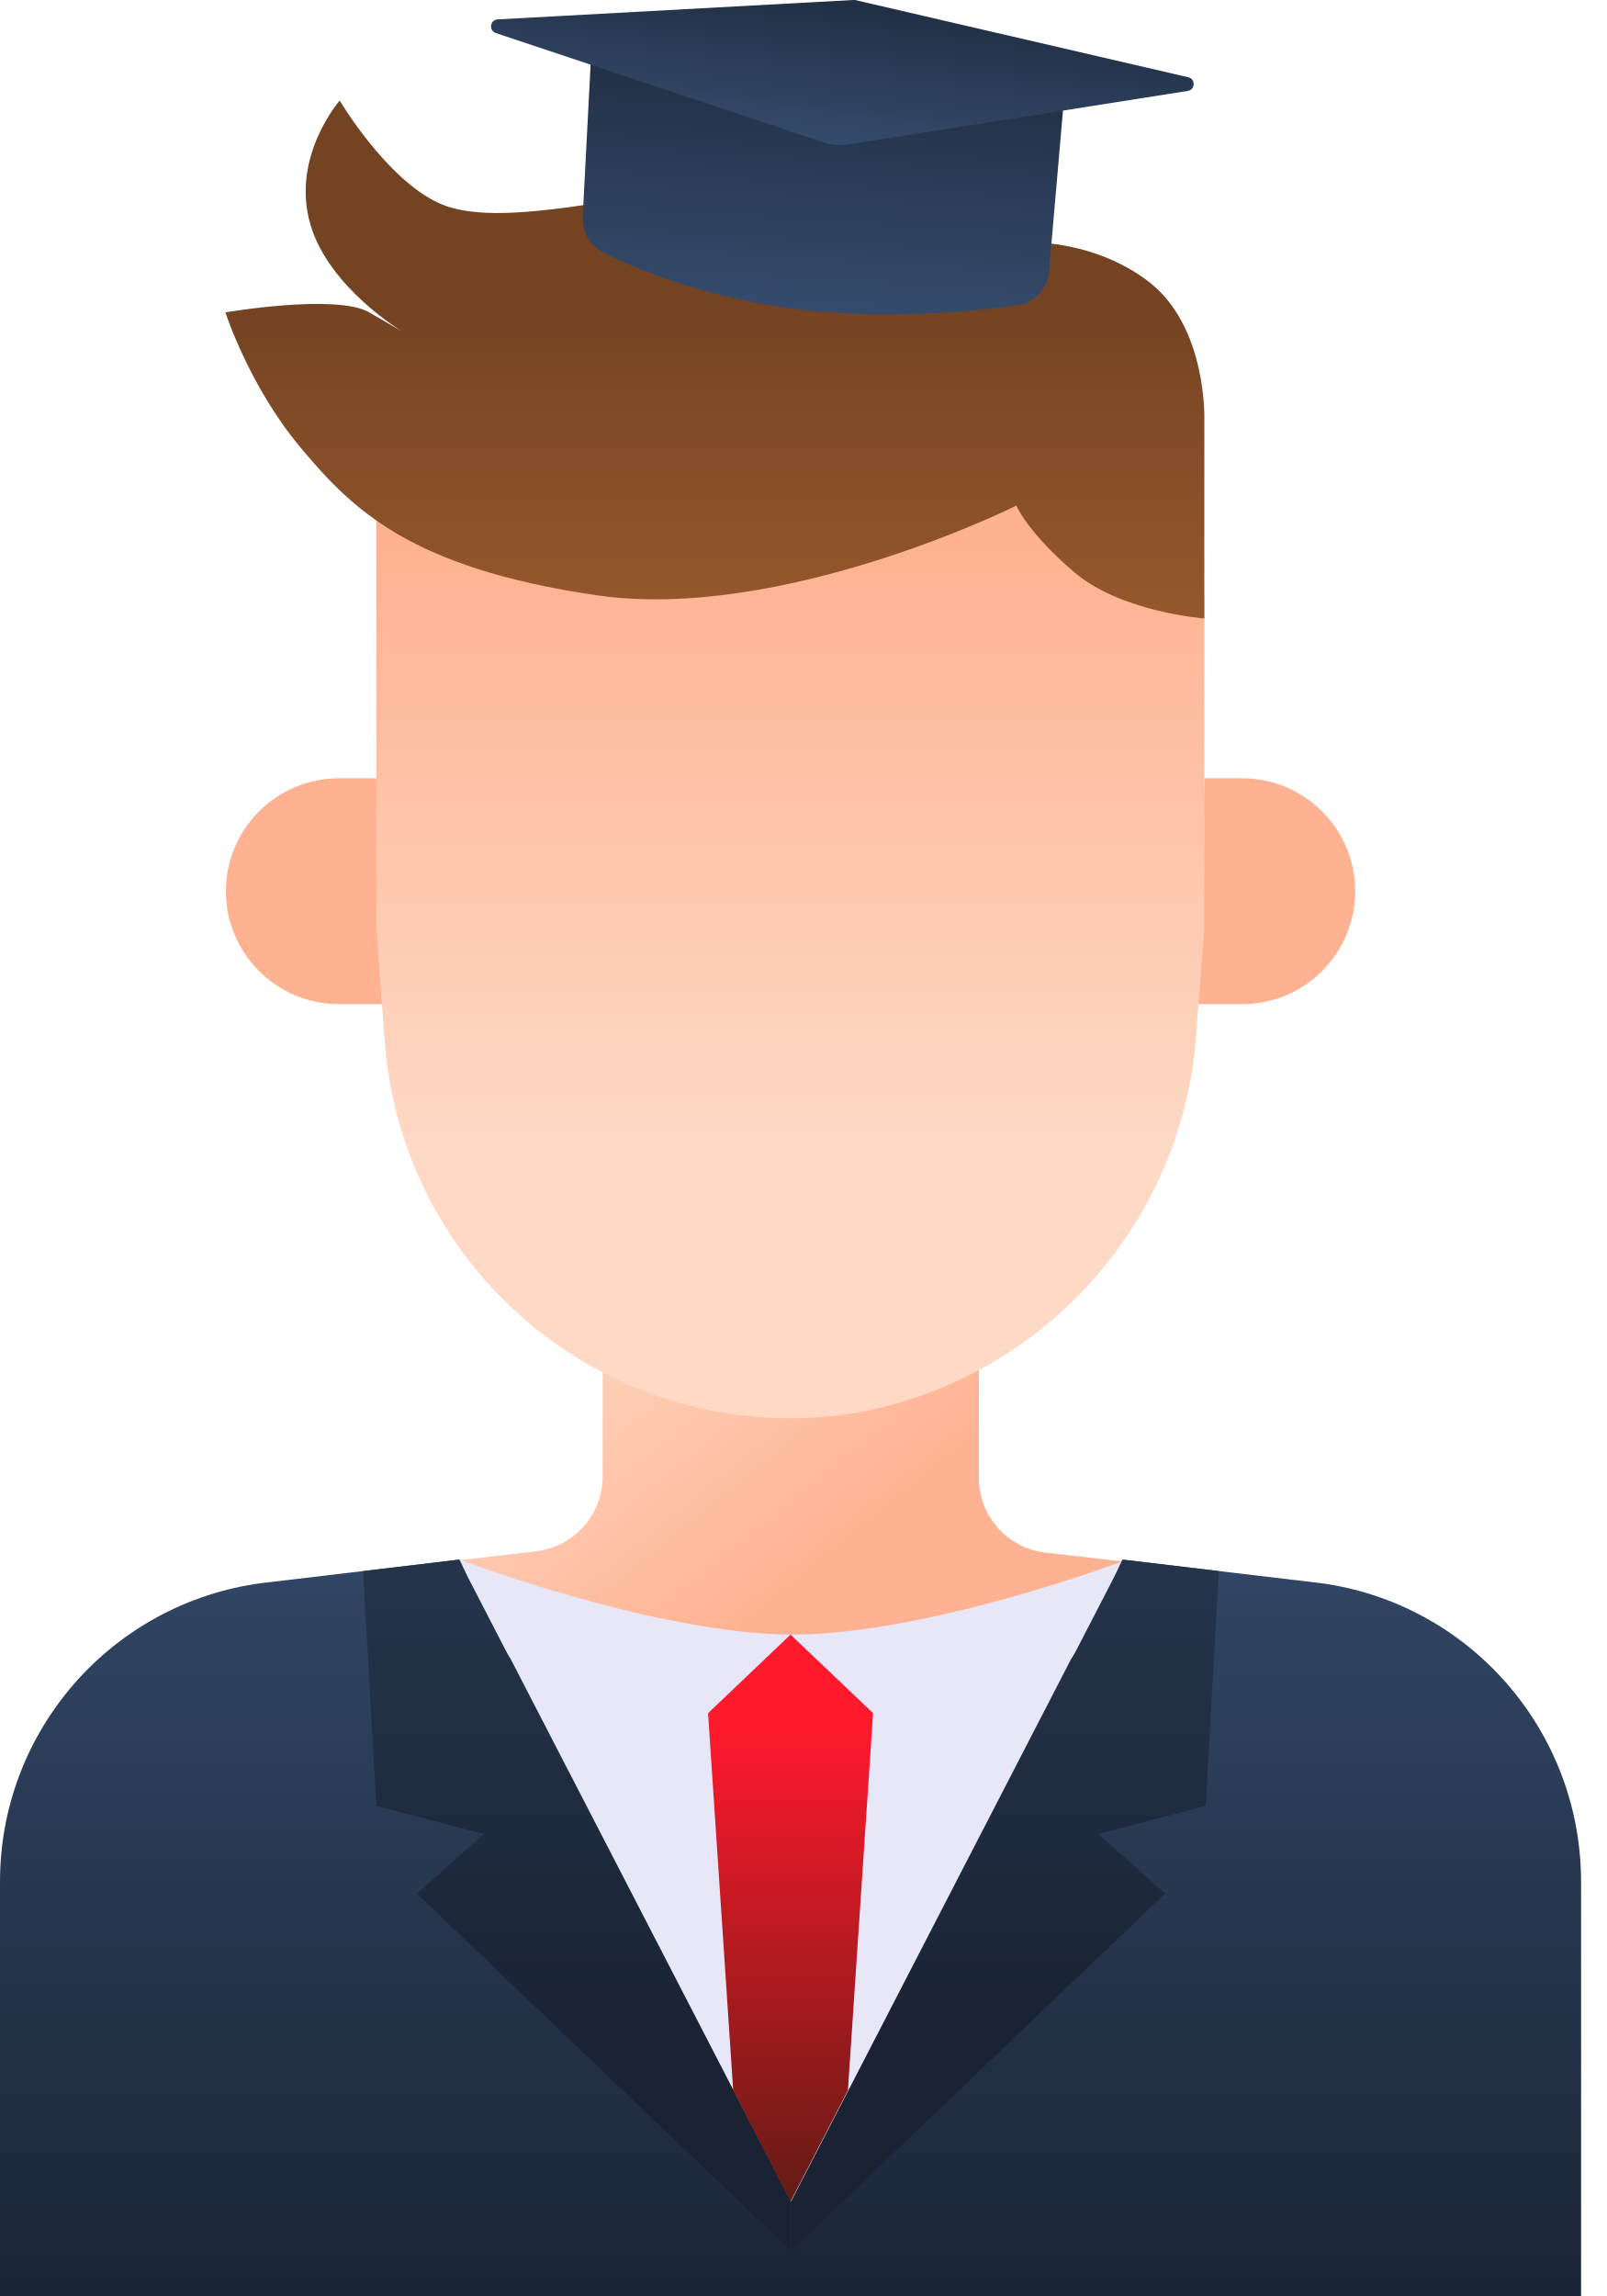
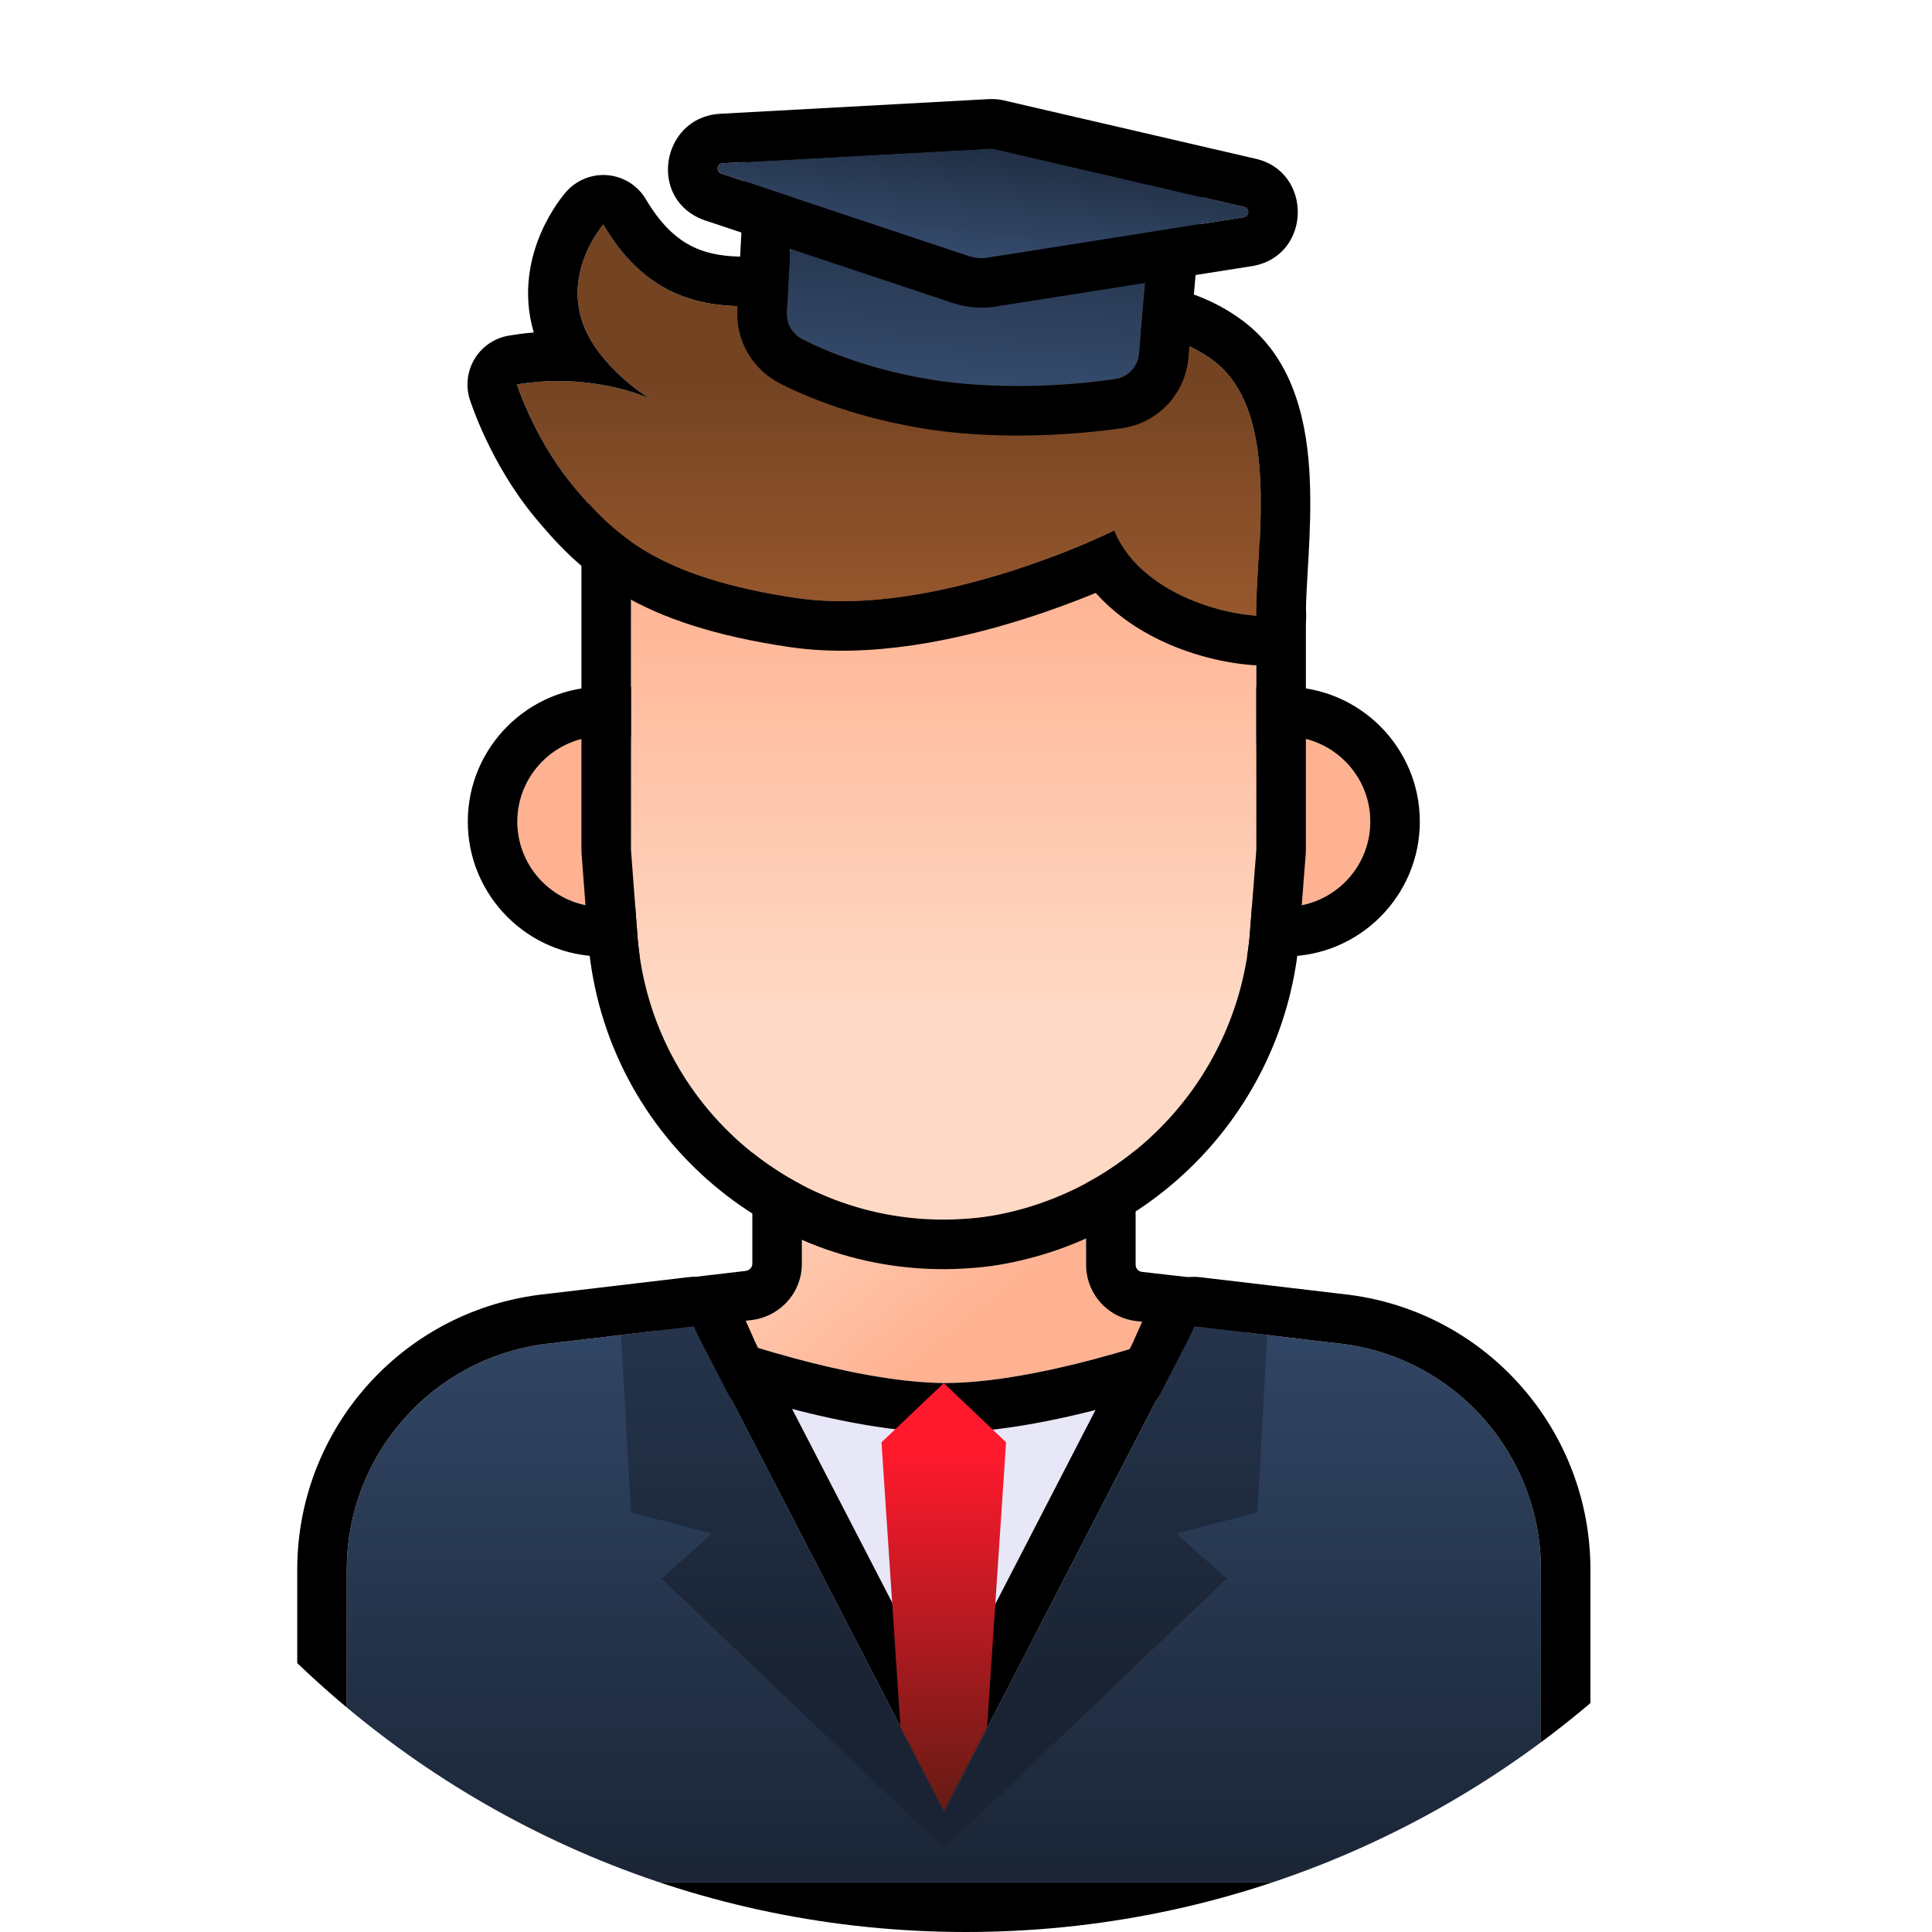
- <svg xmlns="http://www.w3.org/2000/svg" width="28" height="40" viewBox="0 0 28 40" fill="none">
-   <path d="M19.393 38.801H7.264L7.902 27.187L19.769 27.195L19.393 38.801Z" fill="#E7E7F7" />
-   <path d="M13.789 28.478C16.172 28.478 19.554 27.202 19.554 27.202L18.209 27.048C17.548 26.971 17.048 26.403 17.056 25.734V22.291H10.5V25.711C10.507 26.38 10.008 26.941 9.347 27.025L8.032 27.179C8.025 27.179 11.414 28.463 13.789 28.478Z" fill="url(#paint0_linear)" />
-   <path d="M22.998 27.579L19.554 27.171L19.262 27.825C19.101 28.209 18.893 28.57 18.663 28.901L13.782 38.355L8.893 28.893C8.663 28.563 8.463 28.209 8.301 27.825L8.009 27.171L4.566 27.579C1.945 27.925 0 30.154 0 32.782V36.718V40H27.548V32.782C27.548 30.154 25.603 27.925 22.998 27.579Z" fill="url(#paint1_linear)" />
-   <path d="M20.8 17.494H21.645C22.729 17.494 23.613 16.61 23.613 15.526C23.613 14.443 22.729 13.559 21.645 13.559H20.992" fill="#FFB291" />
-   <path d="M6.657 17.494H5.903C4.819 17.494 3.936 16.61 3.936 15.526C3.936 14.443 4.819 13.559 5.903 13.559H6.557" fill="#FFB291" />
-   <path d="M6.557 8.77V16.18L6.71 18.224C7.049 22.129 10.477 25.019 14.381 24.681C14.597 24.666 14.804 24.635 15.012 24.596C18.24 23.974 20.646 21.238 20.846 17.955L20.984 16.18V10.361L17.702 8.509L6.557 8.77Z" fill="url(#paint2_linear)" />
-   <path d="M20.991 10.776C20.991 10.776 19.531 10.669 18.709 9.962C17.886 9.254 17.709 8.809 17.709 8.809C17.709 8.809 13.628 10.845 10.384 10.369C7.141 9.892 6.134 8.87 5.234 7.794C4.335 6.718 3.928 5.442 3.928 5.442C3.928 5.442 5.865 5.111 6.434 5.442C7.002 5.772 7.002 5.772 7.002 5.772C7.002 5.772 5.734 5.011 5.411 3.92C5.058 2.736 5.919 1.752 5.919 1.752C5.919 1.752 6.718 3.105 7.64 3.536C8.563 3.966 10.438 3.505 12.46 3.205C14.481 2.905 16.257 2.859 16.995 3.367C17.733 3.874 17.709 4.22 17.709 4.22C17.709 4.22 18.962 4.112 20 4.896C21.038 5.68 20.984 7.31 20.984 7.31V10.776H20.991Z" fill="url(#paint3_linear)" />
-   <path d="M10.153 3.774L10.33 0.369L18.608 0.923L18.278 4.727C18.255 5.035 18.017 5.281 17.717 5.319C16.91 5.434 15.28 5.588 13.666 5.358C12.114 5.127 11.037 4.666 10.507 4.397C10.277 4.274 10.138 4.036 10.153 3.774Z" fill="url(#paint4_linear)" />
-   <path d="M8.64 0.576L14.335 2.475C14.497 2.529 14.674 2.544 14.843 2.506L20.7 1.583C20.83 1.56 20.83 1.368 20.7 1.345L14.896 0C14.889 0 14.873 0 14.866 0L8.67 0.338C8.54 0.346 8.509 0.53 8.64 0.576Z" fill="url(#paint5_linear)" />
-   <path d="M15.212 29.846L13.774 28.478L12.337 29.846L12.775 36.418L13.774 38.355L14.774 36.418L15.212 29.846Z" fill="url(#paint6_linear)" />
-   <path d="M6.326 27.371L6.557 31.46L8.425 31.952L7.264 32.99L13.774 39.208V38.355L7.994 27.171L6.326 27.371Z" fill="url(#paint7_linear)" />
-   <path d="M21.237 27.371L21.007 31.46L19.139 31.952L20.299 32.99L13.789 39.208V38.355L19.569 27.171L21.237 27.371Z" fill="url(#paint8_linear)" />
+ <svg xmlns="http://www.w3.org/2000/svg" width="39" height="39" viewBox="0 0 39 39" fill="none">
+   <mask id="mask0" mask-type="alpha" maskUnits="userSpaceOnUse" x="0" y="0" width="39" height="39">
+     <circle cx="19.5" cy="19.5" r="19.5" fill="#C4C4C4" />
+   </mask>
+   <g mask="url(#mask0)">
+     <path d="M23.968 36.951H13.355L13.914 26.789L24.298 26.795L23.968 36.951Z" fill="#E7E7F7" />
+     <path d="M19.066 27.919C21.151 27.919 24.11 26.802 24.11 26.802L22.933 26.668C22.355 26.6 21.918 26.103 21.924 25.517V22.504H16.187V25.497C16.194 26.082 15.757 26.573 15.178 26.647L14.028 26.782C14.022 26.782 16.988 27.905 19.066 27.919Z" fill="url(#paint0_linear)" />
+     <path fill-rule="evenodd" clip-rule="evenodd" d="M19.059 28.919C17.88 28.911 16.512 28.595 15.493 28.308C14.972 28.16 14.52 28.014 14.197 27.904C14.036 27.849 13.906 27.803 13.815 27.77C13.77 27.753 13.734 27.74 13.708 27.73L13.674 27.717L13.654 27.709C13.651 27.708 13.639 27.703 13.625 27.697C13.621 27.696 13.592 27.683 13.559 27.665C13.531 27.65 13.429 27.583 13.359 27.526C13.073 27.037 13.42 26.091 13.916 25.828L13.912 25.789L15.054 25.655C15.138 25.643 15.188 25.574 15.187 25.509L15.187 25.497L15.187 22.504C15.187 21.952 15.634 21.504 16.187 21.504H21.924C22.476 21.504 22.924 21.952 22.924 22.504V25.529C22.923 25.605 22.981 25.666 23.048 25.674C23.048 25.674 23.047 25.674 23.048 25.674L24.223 25.808C24.682 25.861 25.045 26.221 25.102 26.679C25.159 27.137 24.895 27.575 24.463 27.738L24.11 26.802L22.933 26.668C22.674 26.637 22.443 26.521 22.268 26.35C22.052 26.137 21.92 25.841 21.924 25.517V22.504H16.187V25.497C16.191 25.821 16.059 26.116 15.842 26.327C15.667 26.498 15.437 26.614 15.178 26.647L14.028 26.782C14.028 26.782 14.028 26.782 14.028 26.782C14.03 26.783 14.284 26.88 14.695 27.017C14.856 27.07 15.04 27.129 15.242 27.191C15.244 27.192 15.246 27.192 15.248 27.193C15.484 27.265 15.745 27.341 16.022 27.416C16.976 27.673 18.114 27.912 19.065 27.919C20.011 27.919 21.137 27.689 22.085 27.438C22.365 27.363 22.629 27.288 22.869 27.215C22.869 27.215 22.87 27.215 22.87 27.215C23.607 26.992 24.11 26.802 24.11 26.802C24.463 27.738 24.463 27.738 24.463 27.738L24.459 27.739L24.451 27.742L24.422 27.753C24.397 27.762 24.362 27.775 24.316 27.791C24.226 27.824 24.096 27.869 23.934 27.924C23.612 28.033 23.159 28.178 22.638 28.323C21.619 28.608 20.25 28.919 19.065 28.919L19.059 28.919Z" fill="black" />
+     <path d="M27.123 27.131L24.11 26.775L23.854 27.347C23.713 27.683 23.532 27.999 23.33 28.288L19.059 36.561L14.781 28.281C14.58 27.992 14.405 27.683 14.264 27.347L14.008 26.775L10.995 27.131C8.702 27.434 7 29.384 7 31.685V35.128V38H31.105V31.685C31.105 29.384 29.403 27.434 27.123 27.131Z" fill="url(#paint1_linear)" />
+     <path fill-rule="evenodd" clip-rule="evenodd" d="M27.241 26.138L27.255 26.14C30.034 26.509 32.105 28.885 32.105 31.685V38C32.105 38.552 31.657 39 31.105 39H7C6.448 39 6 38.552 6 38V31.685C6 28.884 8.073 26.508 10.864 26.14L10.877 26.138L13.891 25.782C14.325 25.73 14.742 25.967 14.921 26.367L15.177 26.939L15.186 26.959C15.297 27.225 15.437 27.473 15.602 27.709C15.627 27.745 15.65 27.783 15.67 27.823L19.059 34.381L22.441 27.829C22.462 27.79 22.484 27.752 22.51 27.716C22.678 27.475 22.823 27.221 22.932 26.959L22.941 26.939L23.197 26.367C23.375 25.967 23.793 25.73 24.227 25.782L27.241 26.138ZM19.059 36.561L14.781 28.282C14.58 27.992 14.405 27.683 14.264 27.347L14.008 26.775L10.995 27.131C8.702 27.434 7 29.384 7 31.685V38H31.105V31.685C31.105 29.384 29.403 27.434 27.123 27.131L24.11 26.775L23.854 27.347C23.713 27.683 23.532 27.999 23.33 28.288L19.059 36.561Z" fill="black" />
+     <path d="M25.199 18.307H25.939C26.887 18.307 27.661 17.534 27.661 16.585C27.661 15.637 26.887 14.864 25.939 14.864H25.367" fill="#FFB291" />
+     <path fill-rule="evenodd" clip-rule="evenodd" d="M24.199 18.307C24.199 17.755 24.647 17.307 25.199 17.307H25.248L25.199 18.307H25.939C26.887 18.307 27.661 17.534 27.661 16.585C27.661 15.637 26.887 14.864 25.939 14.864H25.367L25.319 15.863C24.789 15.837 24.367 15.4 24.367 14.864C24.367 14.312 24.815 13.864 25.367 13.864H25.939C27.44 13.864 28.661 15.085 28.661 16.585C28.661 18.086 27.44 19.307 25.939 19.307H25.199C24.647 19.307 24.199 18.86 24.199 18.307Z" fill="black" />
+     <path d="M12.824 18.307H12.165C11.217 18.307 10.443 17.534 10.443 16.585C10.443 15.637 11.217 14.864 12.165 14.864H12.737" fill="#FFB291" />
+     <path fill-rule="evenodd" clip-rule="evenodd" d="M13.824 18.307C13.824 18.86 13.377 19.307 12.824 19.307H12.165C10.665 19.307 9.443 18.086 9.443 16.585C9.443 15.085 10.665 13.864 12.165 13.864H12.737C13.289 13.864 13.737 14.312 13.737 14.864C13.737 15.408 13.303 15.85 12.762 15.864L12.737 14.864H12.165C11.217 14.864 10.443 15.637 10.443 16.585C10.443 17.534 11.217 18.307 12.165 18.307H12.824L12.799 17.307H12.824C13.377 17.307 13.824 17.755 13.824 18.307Z" fill="black" />
+     <path d="M12.737 10.674V17.157L12.872 18.947C13.168 22.363 16.167 24.892 19.584 24.596C19.772 24.582 19.954 24.556 20.136 24.522C22.96 23.977 25.065 21.583 25.24 18.711L25.361 17.157V12.066L22.489 10.445L12.737 10.674Z" fill="url(#paint2_linear)" />
+     <path fill-rule="evenodd" clip-rule="evenodd" d="M11.737 10.674C11.737 10.131 12.171 9.687 12.714 9.674L22.466 9.446C22.646 9.441 22.824 9.486 22.981 9.574L25.853 11.195C26.167 11.373 26.361 11.705 26.361 12.066V17.157C26.361 17.183 26.36 17.209 26.358 17.235L26.238 18.781C26.031 22.105 23.594 24.873 20.325 25.504L20.318 25.505L20.317 25.505C20.115 25.543 19.897 25.576 19.663 25.593C15.697 25.932 12.219 22.995 11.876 19.033L11.875 19.021L11.875 19.021L11.74 17.232C11.738 17.207 11.737 17.183 11.737 17.157V10.674ZM19.584 24.596C19.772 24.582 19.954 24.556 20.136 24.522C22.96 23.977 25.065 21.583 25.24 18.711L25.361 17.157V12.066L22.489 10.445L12.737 10.674V17.157L12.872 18.947C13.168 22.363 16.167 24.892 19.584 24.596Z" fill="black" />
+     <path d="M25.367 12.429C24.306 12.351 22.922 11.782 22.495 10.707C22.495 10.707 18.924 12.49 16.086 12.073C13.248 11.656 12.367 10.761 11.58 9.82C10.793 8.878 10.437 7.761 10.437 7.761C11.965 7.501 13.127 8.051 13.127 8.051C13.127 8.051 12.017 7.385 11.735 6.43C11.425 5.394 12.178 4.533 12.178 4.533C13.553 6.86 15.595 6.146 17.902 5.804C19.671 5.542 21.224 5.502 21.87 5.946C22.516 6.389 22.495 6.692 22.495 6.692C22.495 6.692 23.592 6.598 24.5 7.284C25.859 8.311 25.361 10.981 25.361 12.429H25.367Z" fill="url(#paint3_linear)" />
+     <path fill-rule="evenodd" clip-rule="evenodd" d="M26.367 12.466C26.347 13.003 25.905 13.429 25.367 13.429H25.36C25.322 13.429 25.284 13.427 25.247 13.423C24.597 13.368 23.867 13.171 23.219 12.822C22.832 12.614 22.442 12.333 22.119 11.969C21.734 12.127 21.231 12.319 20.656 12.5C19.364 12.907 17.587 13.304 15.941 13.062C14.437 12.841 13.375 12.483 12.559 12.006C11.735 11.524 11.229 10.959 10.812 10.461C10.347 9.903 10.018 9.308 9.809 8.865C9.703 8.64 9.624 8.447 9.571 8.308C9.544 8.239 9.523 8.182 9.509 8.14C9.502 8.12 9.496 8.103 9.492 8.091L9.487 8.075L9.485 8.069L9.484 8.067L9.484 8.066C9.484 8.066 9.484 8.066 10.436 7.761C10.436 7.761 10.569 8.176 10.85 8.713C11.031 9.057 11.273 9.452 11.58 9.82C12.367 10.761 13.248 11.656 16.086 12.073C18.036 12.359 20.333 11.607 21.579 11.109C22.146 10.882 22.495 10.707 22.495 10.707C22.535 10.808 22.584 10.905 22.64 10.997C23.001 11.592 23.671 12.001 24.363 12.227C24.701 12.338 25.045 12.405 25.36 12.429C25.36 12.428 25.36 12.429 25.36 12.429L25.367 12.429C25.365 12.429 25.363 12.429 25.36 12.429C25.36 12.326 25.363 12.217 25.367 12.102C25.375 11.903 25.387 11.688 25.4 11.462C25.401 11.451 25.401 11.44 25.402 11.429C25.486 9.972 25.585 8.104 24.5 7.284C24.065 6.956 23.587 6.806 23.207 6.739C22.793 6.667 22.495 6.692 22.495 6.692C22.495 6.692 22.496 6.68 22.492 6.658C22.477 6.567 22.388 6.302 21.87 5.946C21.224 5.502 19.671 5.542 17.902 5.804C17.614 5.847 17.331 5.895 17.053 5.943C15.422 6.221 13.958 6.471 12.819 5.366C12.592 5.146 12.378 4.872 12.178 4.533L11.426 3.875C11.637 3.633 11.951 3.508 12.271 3.537C12.59 3.567 12.876 3.748 13.039 4.024C13.315 4.49 13.591 4.751 13.847 4.906C14.102 5.061 14.397 5.146 14.762 5.172C15.139 5.199 15.569 5.163 16.083 5.088C16.338 5.05 16.6 5.006 16.882 4.958L16.889 4.956C17.164 4.909 17.457 4.859 17.755 4.815C18.667 4.68 19.558 4.596 20.325 4.61C21.037 4.623 21.852 4.719 22.436 5.122C22.72 5.316 22.939 5.514 23.102 5.714C23.17 5.722 23.241 5.731 23.316 5.743C23.806 5.822 24.478 6.014 25.102 6.486C26.168 7.291 26.392 8.637 26.439 9.652C26.464 10.194 26.442 10.737 26.416 11.213C26.41 11.327 26.403 11.436 26.397 11.54C26.38 11.839 26.365 12.095 26.361 12.321C26.367 12.368 26.368 12.417 26.367 12.466ZM11.688 5.594C11.797 4.969 12.178 4.533 12.178 4.533C11.426 3.875 11.426 3.874 11.426 3.875L11.425 3.876L11.424 3.877L11.421 3.88L11.415 3.887L11.4 3.905C11.389 3.918 11.375 3.935 11.359 3.956C11.327 3.998 11.285 4.053 11.238 4.122C11.146 4.259 11.028 4.453 10.923 4.695C10.716 5.171 10.533 5.895 10.775 6.712C10.611 6.725 10.441 6.746 10.268 6.776C9.983 6.824 9.732 6.995 9.582 7.242C9.432 7.489 9.396 7.79 9.484 8.066L10.436 7.761C10.732 7.711 11.013 7.691 11.275 7.691C11.344 7.691 11.412 7.693 11.479 7.696C12.463 7.736 13.127 8.051 13.127 8.051C13.127 8.051 12.236 7.517 11.848 6.719C11.802 6.626 11.764 6.529 11.735 6.43C11.645 6.131 11.644 5.847 11.688 5.594Z" fill="black" />
+     <path d="M15.884 6.303L16.038 3.323L23.282 3.807L22.993 7.137C22.973 7.406 22.764 7.621 22.502 7.655C21.796 7.755 20.37 7.89 18.957 7.688C17.599 7.486 16.657 7.083 16.193 6.847C15.991 6.74 15.87 6.531 15.884 6.303Z" fill="url(#paint4_linear)" />
+     <path fill-rule="evenodd" clip-rule="evenodd" d="M22.993 7.136C22.973 7.405 22.764 7.62 22.502 7.654C21.796 7.755 20.37 7.889 18.957 7.688C17.599 7.486 16.657 7.082 16.193 6.847C15.992 6.739 15.87 6.531 15.884 6.302L16.038 3.323L23.282 3.807L22.993 7.136ZM14.885 6.248L15.04 3.271C15.054 3.003 15.174 2.753 15.375 2.575C15.575 2.397 15.838 2.307 16.105 2.325L23.349 2.809C23.617 2.827 23.866 2.952 24.041 3.156C24.216 3.36 24.302 3.626 24.278 3.894L23.989 7.218C23.93 7.959 23.36 8.548 22.638 8.645C21.886 8.752 20.358 8.898 18.816 8.678L18.811 8.677C17.326 8.456 16.281 8.013 15.741 7.739L15.723 7.729C15.189 7.445 14.85 6.877 14.885 6.248Z" fill="black" />
+     <path d="M14.56 3.504L19.544 5.166C19.685 5.213 19.839 5.226 19.987 5.193L25.112 4.385C25.227 4.365 25.227 4.197 25.112 4.177L20.034 3C20.028 3 20.014 3 20.008 3L14.587 3.296C14.472 3.303 14.445 3.464 14.56 3.504Z" fill="url(#paint5_linear)" />
+     <path fill-rule="evenodd" clip-rule="evenodd" d="M14.243 4.453L14.226 4.447C13.057 4.035 13.352 2.367 14.527 2.298L14.532 2.297L19.953 2.001C19.971 2.001 19.989 2 20.007 2H20.034C20.11 2 20.186 2.009 20.26 2.026L25.321 3.199C26.501 3.441 26.49 5.158 25.286 5.37L25.267 5.373L20.169 6.176C19.833 6.244 19.506 6.207 19.227 6.114L14.243 4.453ZM19.987 5.193L25.112 4.385C25.226 4.365 25.226 4.197 25.112 4.177L20.034 3H20.007L14.586 3.296C14.472 3.303 14.445 3.464 14.559 3.504L19.543 5.166C19.684 5.213 19.839 5.226 19.987 5.193Z" fill="black" />
+     <path d="M20.309 29.116L19.052 27.919L17.794 29.116L18.177 34.866L19.052 36.561L19.926 34.866L20.309 29.116Z" fill="url(#paint6_linear)" />
+     <path d="M12.535 26.95L12.737 30.528L14.371 30.958L13.356 31.866L19.052 37.307V36.561L13.995 26.775L12.535 26.95Z" fill="url(#paint7_linear)" />
+     <path d="M25.582 26.95L25.381 30.528L23.746 30.958L24.762 31.866L19.065 37.307V36.561L24.123 26.775L25.582 26.95Z" fill="url(#paint8_linear)" />
+   </g>
  <defs>
-     <linearGradient id="paint0_linear" x1="10.112" y1="21.741" x2="14.478" y2="27.118" gradientUnits="userSpaceOnUse">
+     <linearGradient id="paint0_linear" x1="15.848" y1="22.023" x2="19.668" y2="26.729" gradientUnits="userSpaceOnUse">
      <stop stop-color="#FEDAC6" />
      <stop offset="1" stop-color="#FFB291" />
    </linearGradient>
-     <linearGradient id="paint1_linear" x1="13.774" y1="22.784" x2="13.774" y2="40.682" gradientUnits="userSpaceOnUse">
+     <linearGradient id="paint1_linear" x1="19.052" y1="22.936" x2="19.052" y2="38.597" gradientUnits="userSpaceOnUse">
      <stop stop-color="#395175" />
      <stop offset="1" stop-color="#192333" />
    </linearGradient>
-     <linearGradient id="paint2_linear" x1="13.774" y1="20.134" x2="13.774" y2="9.478" gradientUnits="userSpaceOnUse">
+     <linearGradient id="paint2_linear" x1="19.053" y1="20.618" x2="19.053" y2="11.293" gradientUnits="userSpaceOnUse">
      <stop stop-color="#FEDAC6" />
      <stop offset="1" stop-color="#FFB291" />
    </linearGradient>
-     <linearGradient id="paint3_linear" x1="12.462" y1="12.304" x2="12.462" y2="5.193" gradientUnits="userSpaceOnUse">
+     <linearGradient id="paint3_linear" x1="17.904" y1="13.766" x2="17.904" y2="7.544" gradientUnits="userSpaceOnUse">
      <stop stop-color="#A15D30" />
      <stop offset="1" stop-color="#734322" />
    </linearGradient>
-     <linearGradient id="paint4_linear" x1="14.111" y1="6.343" x2="14.552" y2="-0.693" gradientUnits="userSpaceOnUse">
+     <linearGradient id="paint4_linear" x1="19.346" y1="8.55" x2="19.733" y2="2.394" gradientUnits="userSpaceOnUse">
      <stop stop-color="#395175" />
      <stop offset="1" stop-color="#192333" />
    </linearGradient>
-     <linearGradient id="paint5_linear" x1="14.429" y1="3.085" x2="14.923" y2="-1.07" gradientUnits="userSpaceOnUse">
+     <linearGradient id="paint5_linear" x1="19.625" y1="5.699" x2="20.058" y2="2.064" gradientUnits="userSpaceOnUse">
      <stop stop-color="#395175" />
      <stop offset="1" stop-color="#192333" />
    </linearGradient>
-     <linearGradient id="paint6_linear" x1="13.775" y1="38.719" x2="13.775" y2="30.145" gradientUnits="userSpaceOnUse">
+     <linearGradient id="paint6_linear" x1="19.052" y1="36.879" x2="19.052" y2="29.377" gradientUnits="userSpaceOnUse">
      <stop stop-color="#5D1B13" />
      <stop offset="1" stop-color="#FF192D" />
    </linearGradient>
-     <linearGradient id="paint7_linear" x1="10.051" y1="13.56" x2="10.051" y2="35.385" gradientUnits="userSpaceOnUse">
+     <linearGradient id="paint7_linear" x1="15.795" y1="14.865" x2="15.795" y2="33.962" gradientUnits="userSpaceOnUse">
      <stop stop-color="#395175" />
      <stop offset="1" stop-color="#192333" />
    </linearGradient>
-     <linearGradient id="paint8_linear" x1="17.513" y1="13.56" x2="17.513" y2="35.385" gradientUnits="userSpaceOnUse">
+     <linearGradient id="paint8_linear" x1="22.324" y1="14.865" x2="22.324" y2="33.962" gradientUnits="userSpaceOnUse">
      <stop stop-color="#395175" />
      <stop offset="1" stop-color="#192333" />
    </linearGradient>
  </defs>
</svg>
